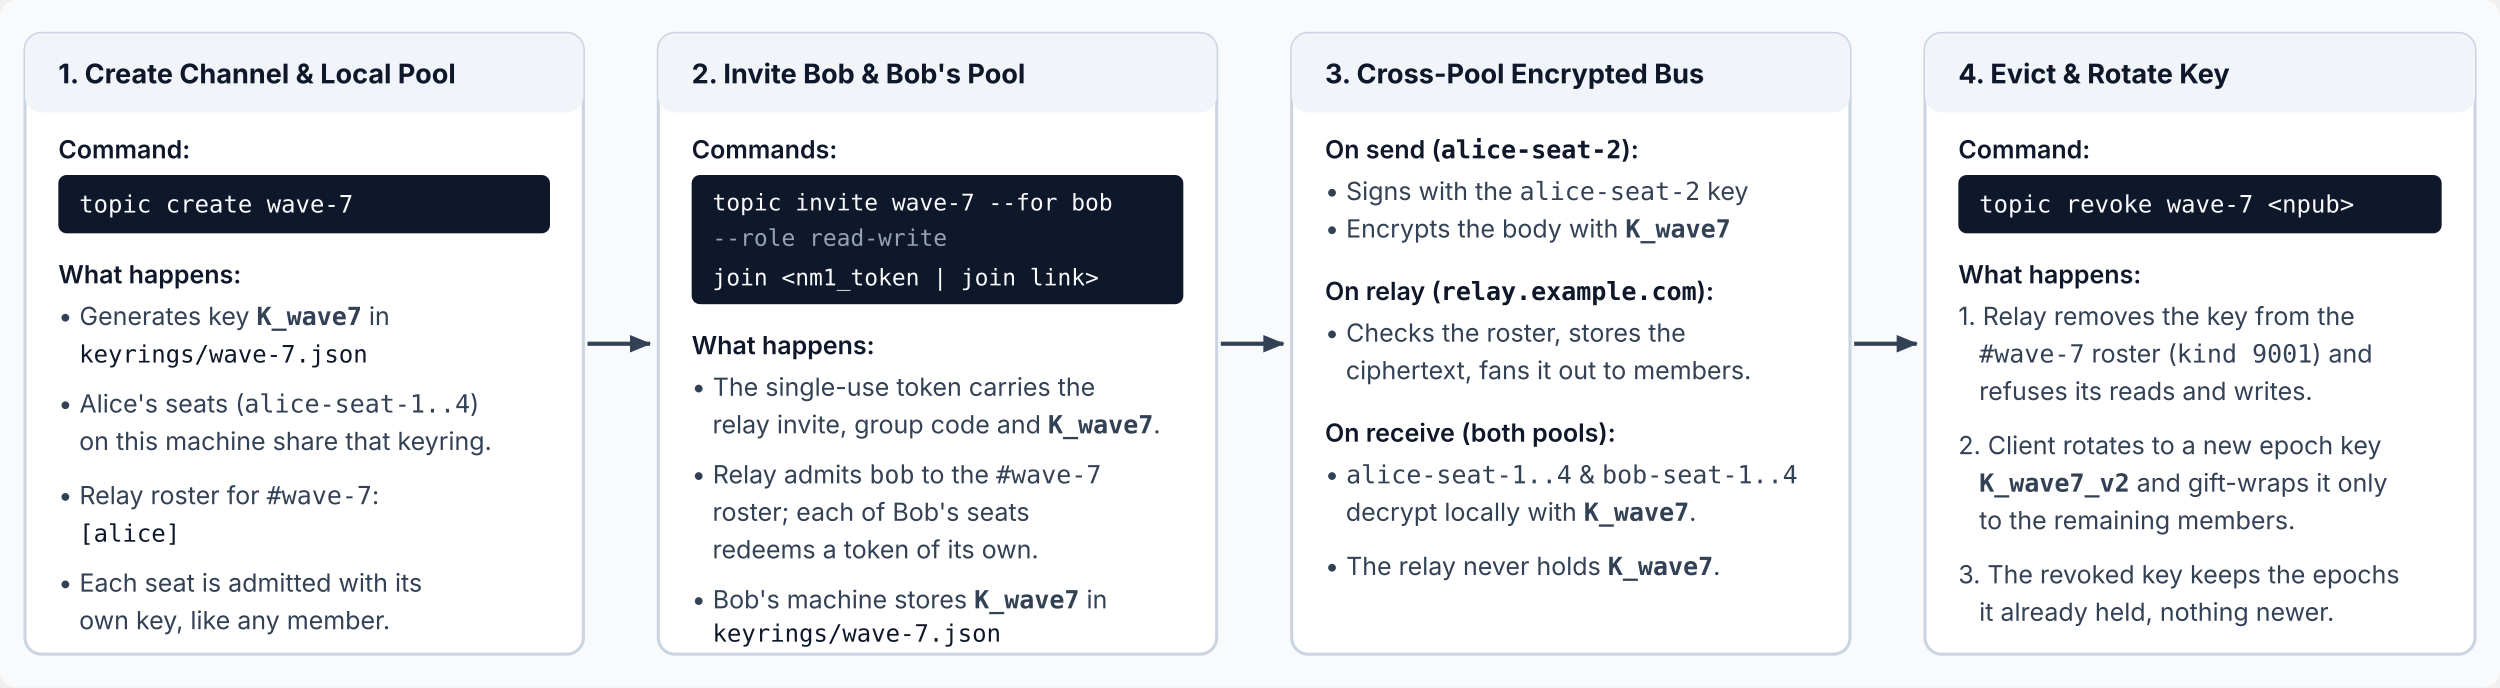
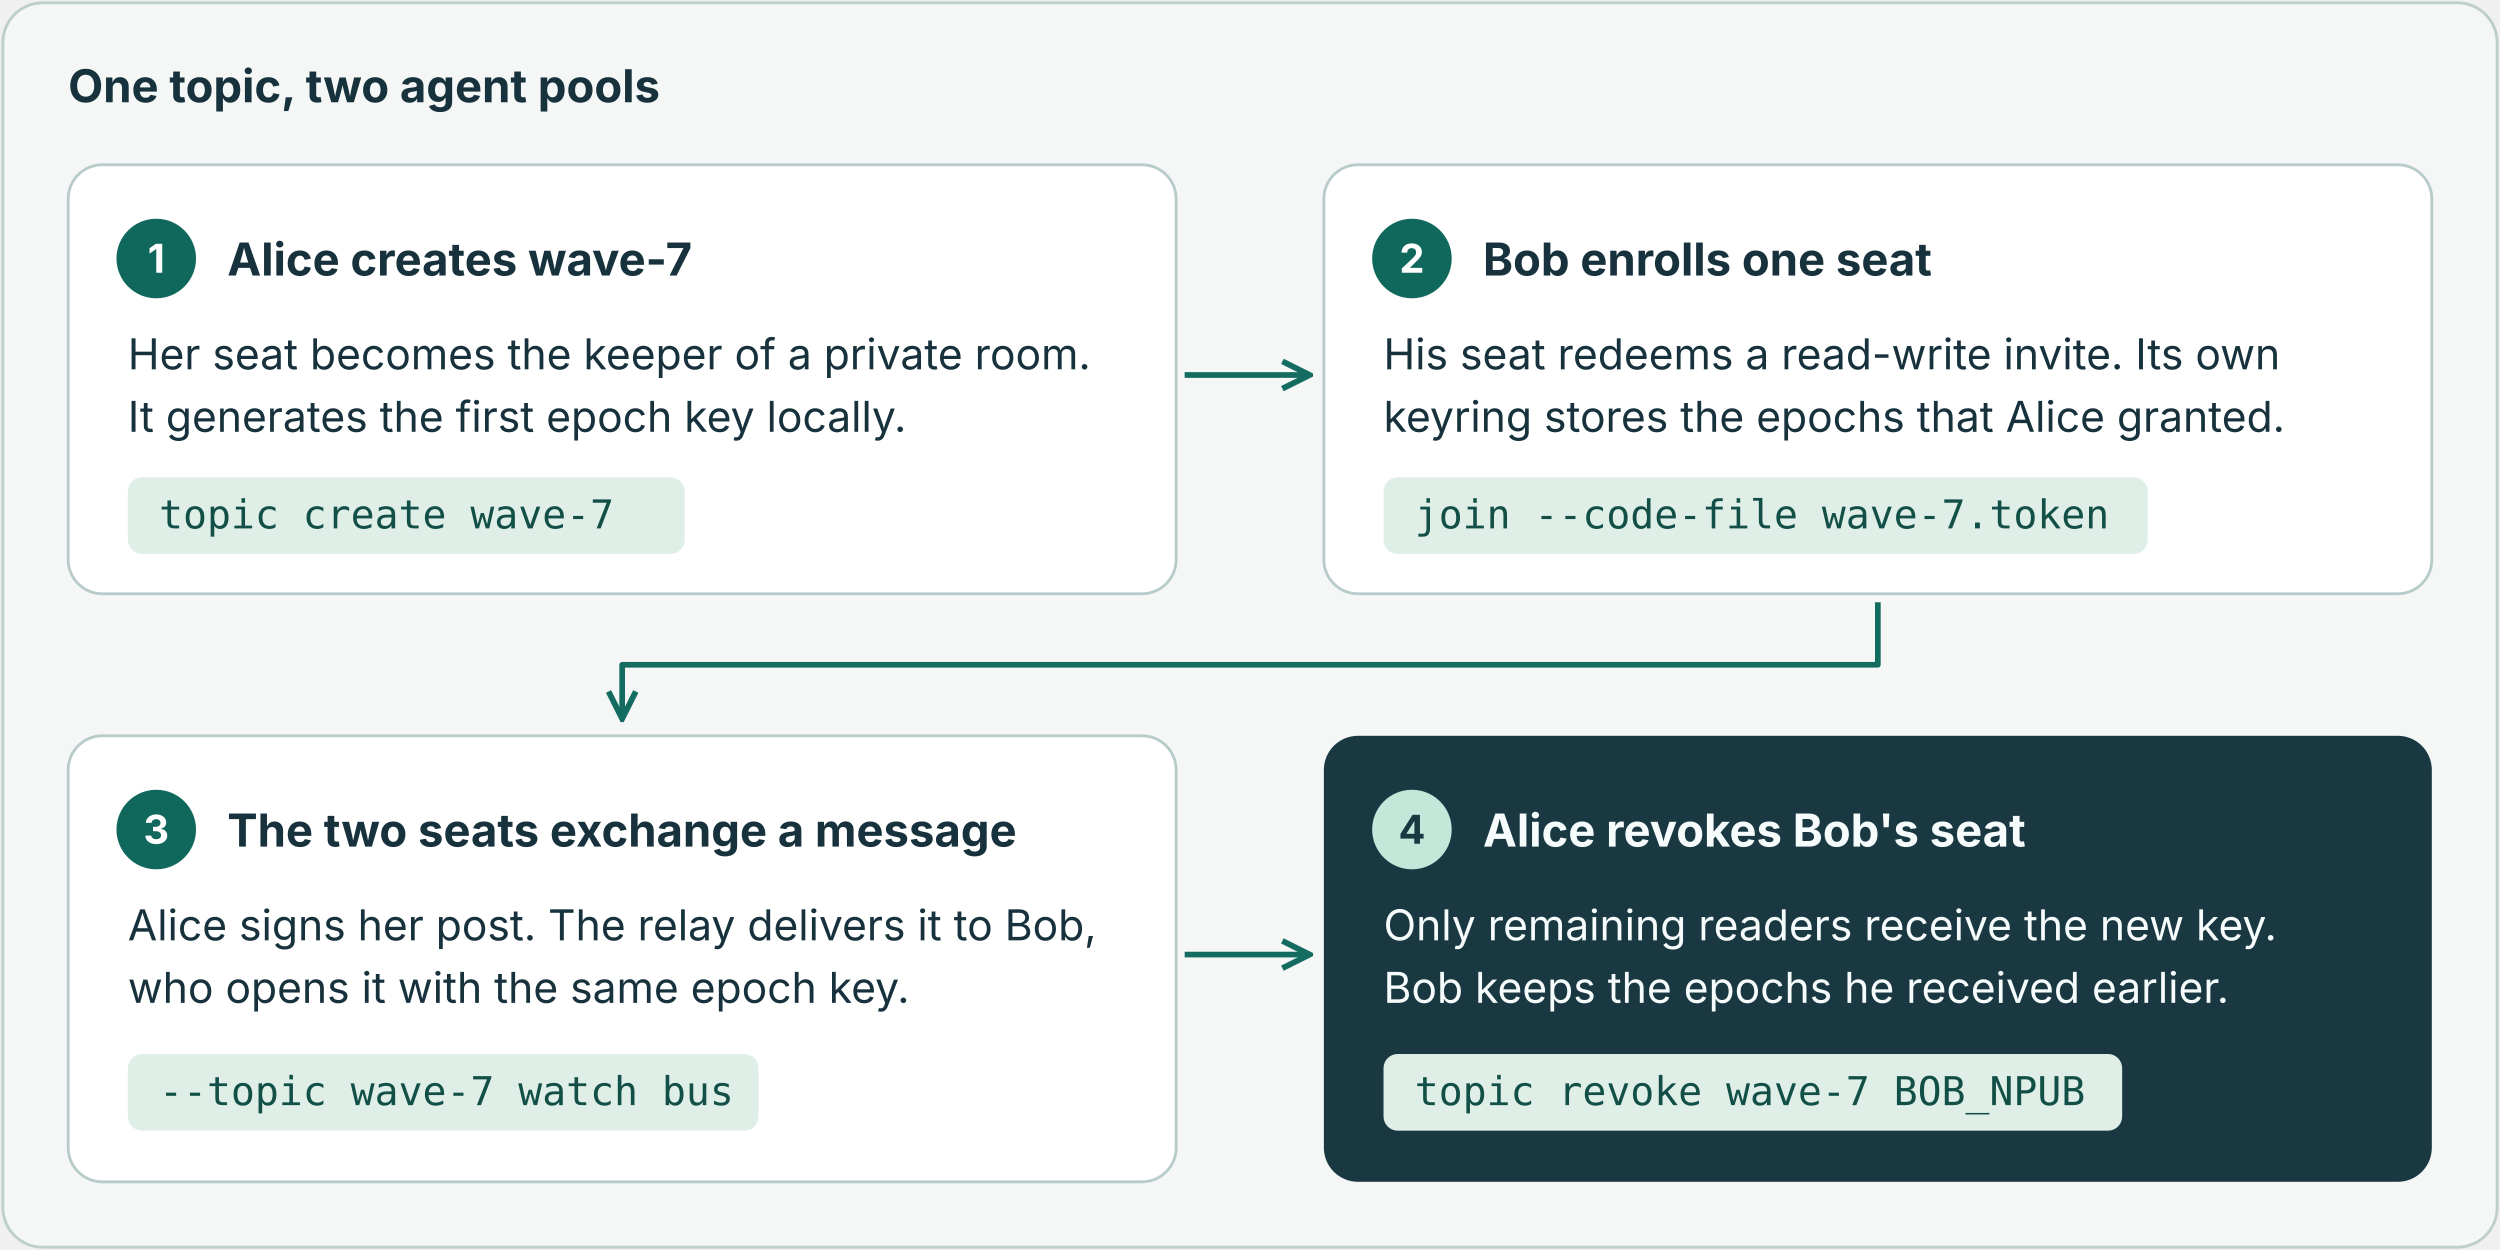
- <svg xmlns="http://www.w3.org/2000/svg" viewBox="0 0 1200 330" width="100%" height="auto" role="img" aria-labelledby="ef-title ef-desc" font-family="-apple-system, BlinkMacSystemFont, 'Segoe UI', Inter, sans-serif">
+ <svg xmlns="http://www.w3.org/2000/svg" width="880" height="440" viewBox="0 0 880 440" role="img" aria-labelledby="title desc">
  <defs>
-     <marker id="arrow" viewBox="0 0 10 10" refX="8" refY="5" markerWidth="6" markerHeight="6" orient="auto-start-reverse">
-       <path d="M 0 1.5 L 8.5 5 L 0 8.5 z" fill="#334155" />
+     <style>
+       text { font: 15px -apple-system, BlinkMacSystemFont, "Segoe UI", sans-serif; fill: #17323c; }
+       .heading { font-size: 16px; font-weight: 700; }
+       .number { font-size: 14px; font-weight: 700; fill: #fff; text-anchor: middle; }
+       .code { font: 14px ui-monospace, SFMono-Regular, Consolas, monospace; fill: #124f47; }
+       .card { fill: #fff; stroke: #b7ccca; }
+       .arrow { fill: none; stroke: #146c61; stroke-width: 2; stroke-linejoin: round; }
+     </style>
+     <marker id="arrow" viewBox="0 0 10 10" refX="9" refY="5" markerWidth="6" markerHeight="6" orient="auto">
+       <path d="M1 1 9 5 1 9" fill="none" stroke="#146c61" stroke-width="1.7" />
    </marker>
  </defs>
-   <rect x="0" y="0" width="1200" height="330" rx="8" fill="#f8fafc" />
-   <rect x="12" y="16" width="268" height="298" rx="8" fill="#ffffff" stroke="#cbd5e1" stroke-width="1.5" />
-   <rect x="12" y="16" width="268" height="38" rx="8" fill="#f1f5f9" />
-   <text x="28" y="40" font-size="13" font-weight="700" fill="#0f172a">1. Create Channel &amp; Local Pool</text>
-   <text x="28" y="76" font-size="12" font-weight="600" fill="#0f172a">Command:</text>
-   <rect x="28" y="84" width="236" height="28" rx="4" fill="#0f172a" />
-   <text x="38" y="102" font-size="11.5" fill="#f8fafc" font-family="monospace">topic create wave-7</text>
-   <text x="28" y="136" font-size="12" font-weight="600" fill="#0f172a">What happens:</text>
-   <text x="28" y="156" font-size="12" fill="#334155">• Generates key <tspan font-family="monospace" font-weight="600">K_wave7</tspan> in</text>
-   <text x="38" y="174" font-size="11.5" fill="#0f172a" font-family="monospace">keyrings/wave-7.json</text>
-   <text x="28" y="198" font-size="12" fill="#334155">• Alice's seats (<tspan font-family="monospace">alice-seat-1..4</tspan>)</text>
-   <text x="38" y="216" font-size="12" fill="#334155">on this machine share that keyring.</text>
-   <text x="28" y="242" font-size="12" fill="#334155">• Relay roster for <tspan font-family="monospace">#wave-7</tspan>:</text>
-   <text x="38" y="260" font-size="11.5" fill="#0f172a" font-family="monospace">[alice]</text>
-   <text x="28" y="284" font-size="12" fill="#334155">• Each seat is admitted with its</text>
-   <text x="38" y="302" font-size="12" fill="#334155">own key, like any member.</text>
-   <path d="M282 165 L312 165" stroke="#334155" stroke-width="2" marker-end="url(#arrow)" />
-   <rect x="316" y="16" width="268" height="298" rx="8" fill="#ffffff" stroke="#cbd5e1" stroke-width="1.5" />
-   <rect x="316" y="16" width="268" height="38" rx="8" fill="#f1f5f9" />
-   <text x="332" y="40" font-size="13" font-weight="700" fill="#0f172a">2. Invite Bob &amp; Bob's Pool</text>
-   <text x="332" y="76" font-size="12" font-weight="600" fill="#0f172a">Commands:</text>
-   <rect x="332" y="84" width="236" height="62" rx="4" fill="#0f172a" />
-   <text x="342" y="101" font-size="11" fill="#f8fafc" font-family="monospace">topic invite wave-7 --for bob</text>
-   <text x="342" y="118" font-size="11" fill="#94a3b8" font-family="monospace">  --role read-write</text>
-   <text x="342" y="137" font-size="11" fill="#f8fafc" font-family="monospace">join &lt;nm1_token | join link&gt;</text>
-   <text x="332" y="170" font-size="12" font-weight="600" fill="#0f172a">What happens:</text>
-   <text x="332" y="190" font-size="12" fill="#334155">• The single-use token carries the</text>
-   <text x="342" y="208" font-size="12" fill="#334155">relay invite, group code and <tspan font-family="monospace" font-weight="600">K_wave7</tspan>.</text>
-   <text x="332" y="232" font-size="12" fill="#334155">• Relay admits <tspan font-family="monospace">bob</tspan> to the <tspan font-family="monospace">#wave-7</tspan>
-   </text>
-   <text x="342" y="250" font-size="12" fill="#334155">roster; each of Bob's seats</text>
-   <text x="342" y="268" font-size="12" fill="#334155">redeems a token of its own.</text>
-   <text x="332" y="292" font-size="12" fill="#334155">• Bob's machine stores <tspan font-family="monospace" font-weight="600">K_wave7</tspan> in</text>
-   <text x="342" y="308" font-size="11.5" fill="#0f172a" font-family="monospace">keyrings/wave-7.json</text>
-   <path d="M586 165 L616 165" stroke="#334155" stroke-width="2" marker-end="url(#arrow)" />
-   <rect x="620" y="16" width="268" height="298" rx="8" fill="#ffffff" stroke="#cbd5e1" stroke-width="1.5" />
-   <rect x="620" y="16" width="268" height="38" rx="8" fill="#f1f5f9" />
-   <text x="636" y="40" font-size="13" font-weight="700" fill="#0f172a">3. Cross-Pool Encrypted Bus</text>
-   <text x="636" y="76" font-size="12" font-weight="600" fill="#0f172a">On send (<tspan font-family="monospace">alice-seat-2</tspan>):</text>
-   <text x="636" y="96" font-size="12" fill="#334155">• Signs with the <tspan font-family="monospace">alice-seat-2</tspan> key</text>
-   <text x="636" y="114" font-size="12" fill="#334155">• Encrypts the body with <tspan font-family="monospace" font-weight="600">K_wave7</tspan>
-   </text>
-   <text x="636" y="144" font-size="12" font-weight="600" fill="#0f172a">On relay (<tspan font-family="monospace">relay.example.com</tspan>):</text>
-   <text x="636" y="164" font-size="12" fill="#334155">• Checks the roster, stores the</text>
-   <text x="646" y="182" font-size="12" fill="#334155">ciphertext, fans it out to members.</text>
-   <text x="636" y="212" font-size="12" font-weight="600" fill="#0f172a">On receive (both pools):</text>
-   <text x="636" y="232" font-size="12" fill="#334155">• <tspan font-family="monospace">alice-seat-1..4</tspan> &amp; <tspan font-family="monospace">bob-seat-1..4</tspan>
-   </text>
-   <text x="646" y="250" font-size="12" fill="#334155">decrypt locally with <tspan font-family="monospace" font-weight="600">K_wave7</tspan>.</text>
-   <text x="636" y="276" font-size="12" fill="#334155">• The relay never holds <tspan font-family="monospace" font-weight="600">K_wave7</tspan>.</text>
-   <path d="M890 165 L920 165" stroke="#334155" stroke-width="2" marker-end="url(#arrow)" />
-   <rect x="924" y="16" width="264" height="298" rx="8" fill="#ffffff" stroke="#cbd5e1" stroke-width="1.5" />
-   <rect x="924" y="16" width="264" height="38" rx="8" fill="#f1f5f9" />
-   <text x="940" y="40" font-size="13" font-weight="700" fill="#0f172a">4. Evict &amp; Rotate Key</text>
-   <text x="940" y="76" font-size="12" font-weight="600" fill="#0f172a">Command:</text>
-   <rect x="940" y="84" width="232" height="28" rx="4" fill="#0f172a" />
-   <text x="950" y="102" font-size="11.5" fill="#f8fafc" font-family="monospace">topic revoke wave-7 &lt;npub&gt;</text>
-   <text x="940" y="136" font-size="12" font-weight="600" fill="#0f172a">What happens:</text>
-   <text x="940" y="156" font-size="12" fill="#334155">1. Relay removes the key from the</text>
-   <text x="950" y="174" font-size="12" fill="#334155">
-     <tspan font-family="monospace">#wave-7</tspan> roster (<tspan font-family="monospace">kind 9001</tspan>) and</text>
-   <text x="950" y="192" font-size="12" fill="#334155">refuses its reads and writes.</text>
-   <text x="940" y="218" font-size="12" fill="#334155">2. Client rotates to a new epoch key</text>
-   <text x="950" y="236" font-size="12" fill="#334155">
-     <tspan font-family="monospace" font-weight="600">K_wave7_v2</tspan> and gift-wraps it only</text>
-   <text x="950" y="254" font-size="12" fill="#334155">to the remaining members.</text>
-   <text x="940" y="280" font-size="12" fill="#334155">3. The revoked key keeps the epochs</text>
-   <text x="950" y="298" font-size="12" fill="#334155">it already held, nothing newer.</text>
+   <rect x="1" y="1" width="878" height="438" rx="14" fill="#f4f7f5" stroke="#bdcecc" />
+   <text x="24" y="36" class="heading">One topic, two agent pools</text>
+   <rect x="24" y="58" width="390" height="151" rx="12" class="card" />
+   <circle cx="55" cy="91" r="14" fill="#10675b" />
+   <text x="55" y="96" class="number">1</text>
+   <text x="80" y="97" class="heading">Alice creates wave-7</text>
+   <text x="45" y="130">Her seat becomes the keeper of a private room.</text>
+   <text x="45" y="152">It generates the first epoch key locally.</text>
+   <rect x="45" y="168" width="196" height="27" rx="5" fill="#e0eee8" />
+   <text x="56" y="186" class="code">topic create wave-7</text>
+   <path d="M417 132h44" class="arrow" marker-end="url(#arrow)" />
+   <rect x="466" y="58" width="390" height="151" rx="12" class="card" />
+   <circle cx="497" cy="91" r="14" fill="#10675b" />
+   <text x="497" y="96" class="number">2</text>
+   <text x="522" y="97" class="heading">Bob enrolls one seat</text>
+   <text x="487" y="130">His seat redeems a read-write invite. Its own</text>
+   <text x="487" y="152">keyring stores the epochs that Alice granted.</text>
+   <rect x="487" y="168" width="269" height="27" rx="5" fill="#e0eee8" />
+   <text x="498" y="186" class="code">join --code-file wave-7.token</text>
+   <path d="M661 212v22H219v19" class="arrow" marker-end="url(#arrow)" />
+   <rect x="24" y="259" width="390" height="157" rx="12" class="card" />
+   <circle cx="55" cy="292" r="14" fill="#10675b" />
+   <text x="55" y="297" class="number">3</text>
+   <text x="80" y="298" class="heading">The two seats exchange a message</text>
+   <text x="45" y="331">Alice signs her post. The relay delivers it to Bob,</text>
+   <text x="45" y="353">who opens it with the same epoch key.</text>
+   <rect x="45" y="371" width="222" height="27" rx="5" fill="#e0eee8" />
+   <text x="56" y="389" class="code">--topic wave-7 watch bus</text>
+   <path d="M417 336h44" class="arrow" marker-end="url(#arrow)" />
+   <rect x="466" y="259" width="390" height="157" rx="12" fill="#193842" />
+   <circle cx="497" cy="292" r="14" fill="#c4e7d9" />
+   <text x="497" y="297" class="number" style="fill:#193842">4</text>
+   <text x="522" y="298" class="heading" style="fill:#f6fbfb">Alice revokes Bob's seat</text>
+   <text x="487" y="331" style="fill:#f6fbfb">Only remaining readers receive the new key.</text>
+   <text x="487" y="353" style="fill:#f6fbfb">Bob keeps the epochs he received earlier.</text>
+   <rect x="487" y="371" width="260" height="27" rx="5" fill="#e0eee8" />
+   <text x="498" y="389" class="code">topic revoke wave-7 BOB_NPUB</text>
</svg>
